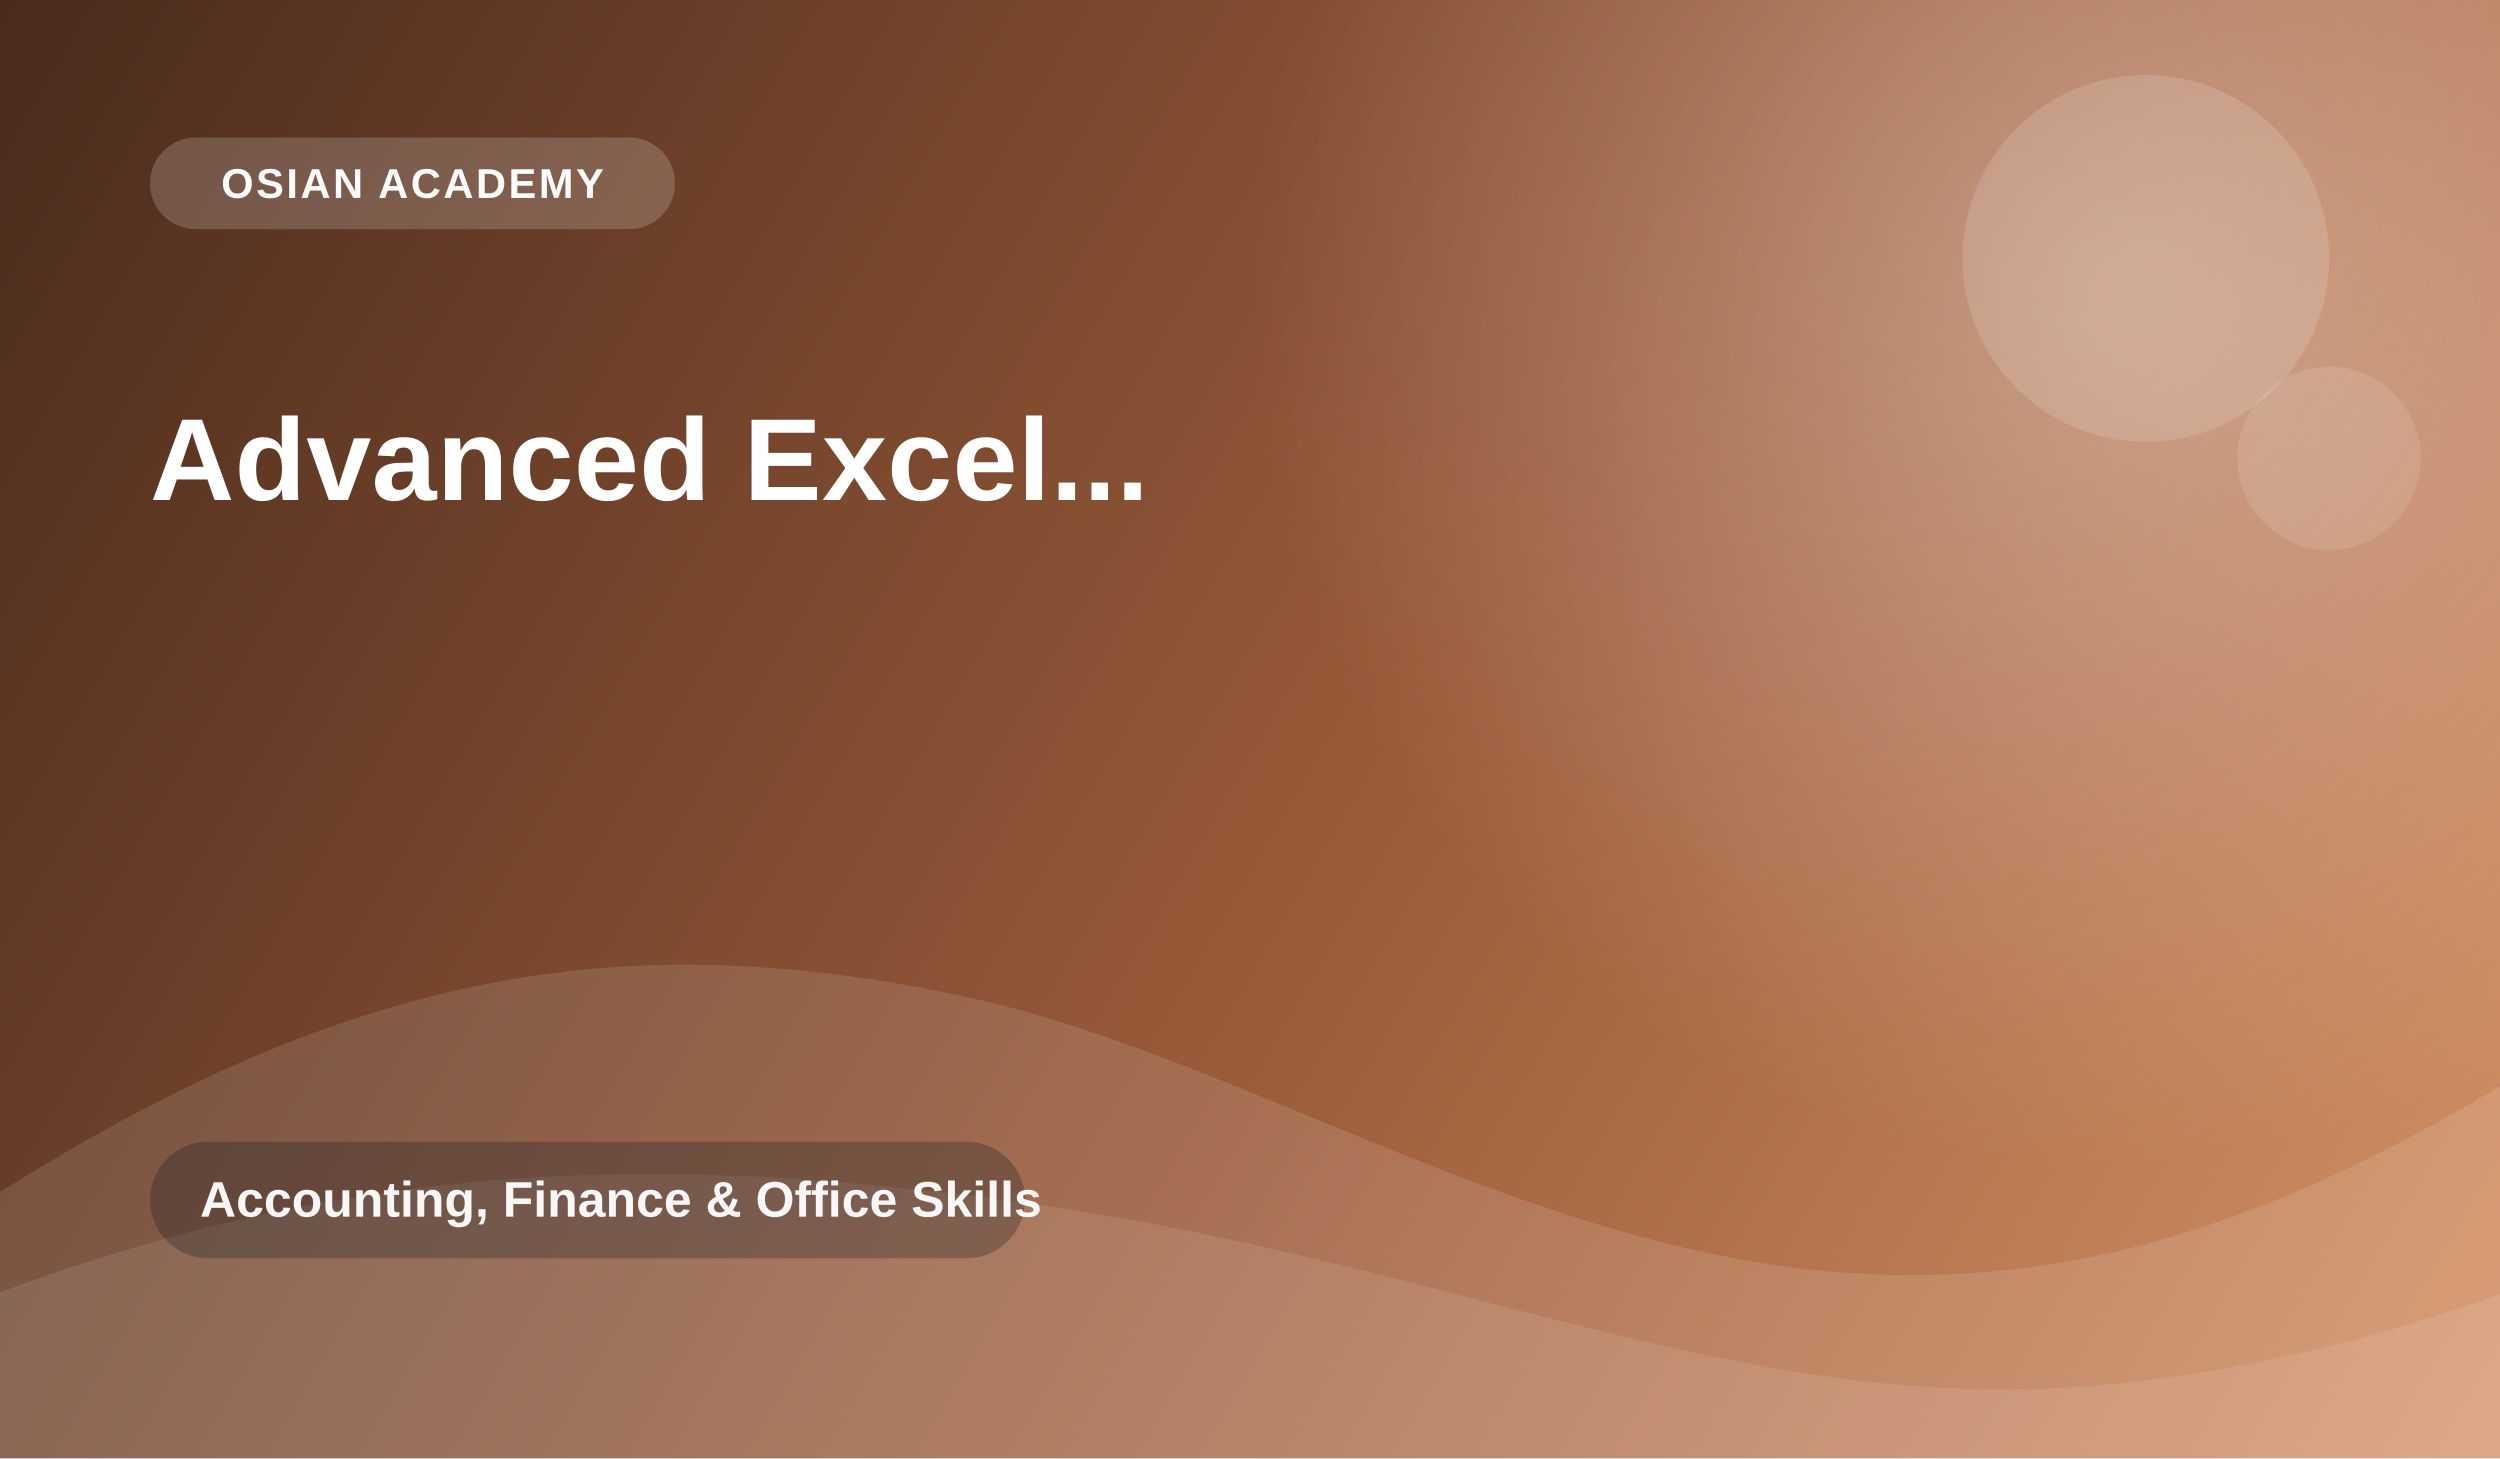
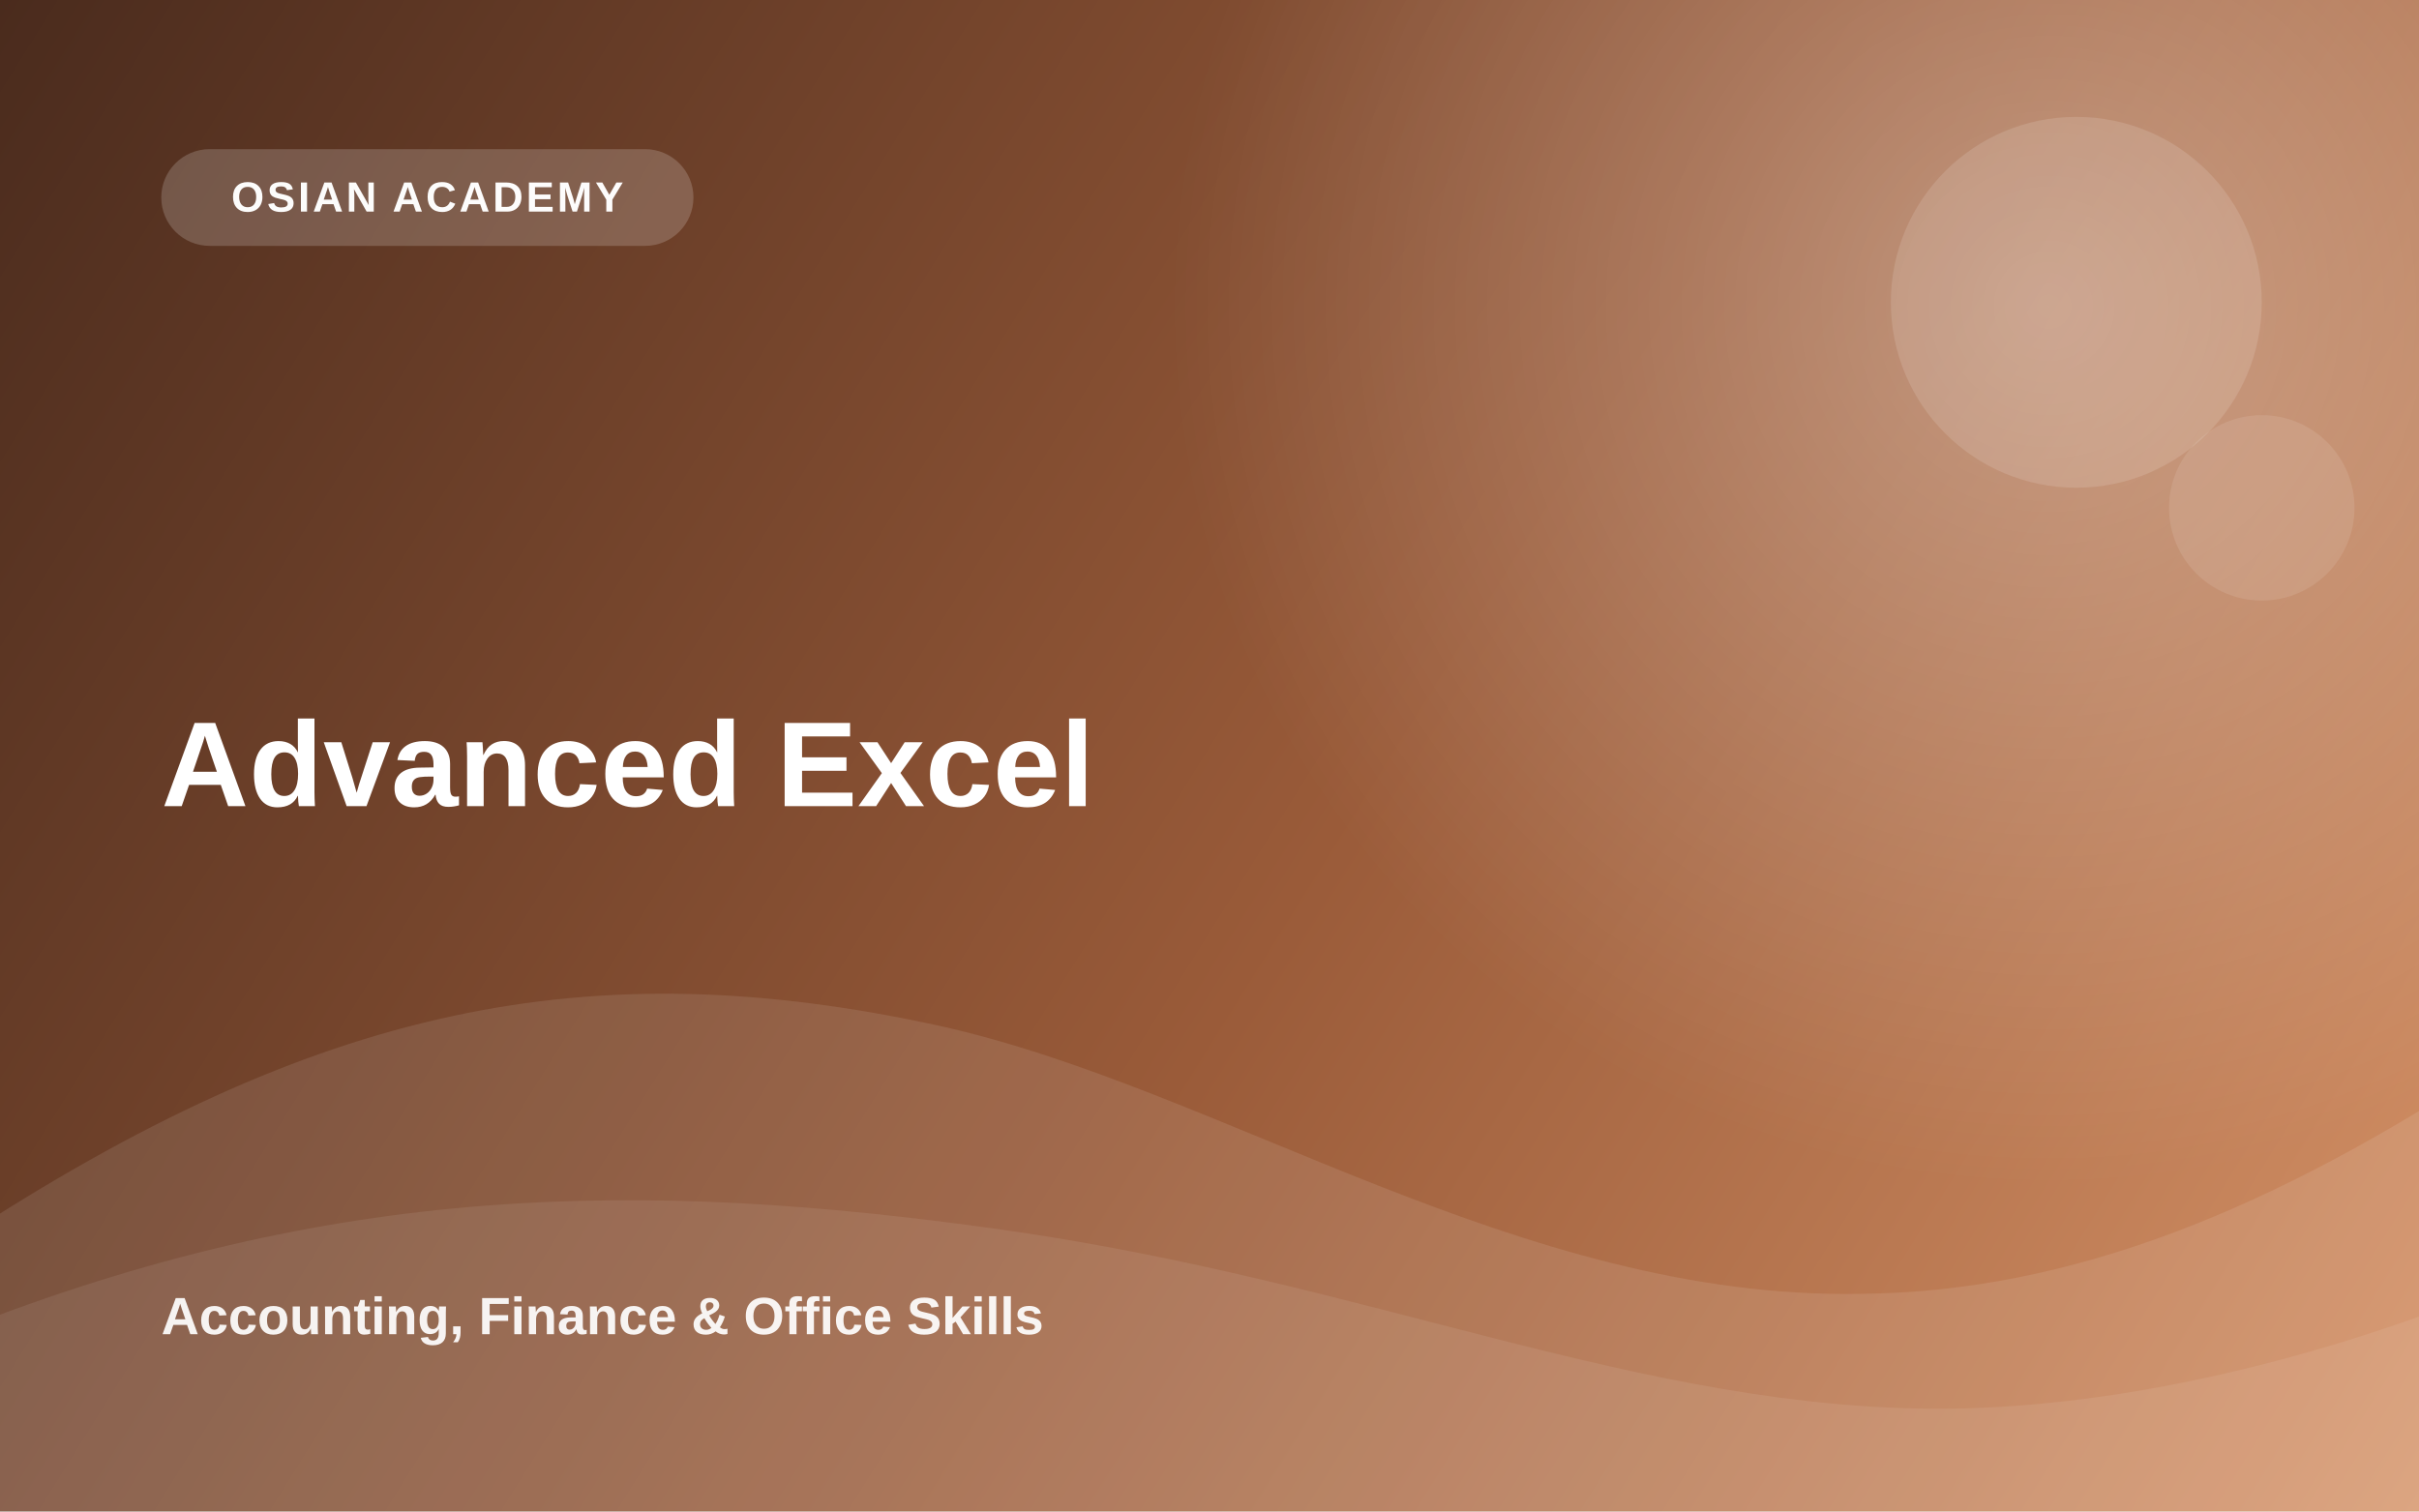
- <svg xmlns="http://www.w3.org/2000/svg" width="1200" height="700" viewBox="0 0 1200 700" role="img" aria-label="Advanced Excel - Osian Academy">
+ <svg xmlns="http://www.w3.org/2000/svg" width="1200" height="750" viewBox="0 0 1200 750" role="img" aria-label="Advanced Excel - Osian Academy">
  <defs>
-     <linearGradient id="bg" x1="0" y1="0" x2="1200" y2="700" gradientUnits="userSpaceOnUse">
+     <linearGradient id="bg" x1="0" y1="0" x2="1200" y2="750" gradientUnits="userSpaceOnUse">
      <stop offset="0" stop-color="#4A2B1D" />
      <stop offset="0.55" stop-color="#9A5B39" />
      <stop offset="1" stop-color="#D59267" />
    </linearGradient>
-     <radialGradient id="glow" cx="0" cy="0" r="1" gradientUnits="userSpaceOnUse" gradientTransform="translate(1020 140) rotate(135) scale(420 420)">
-       <stop stop-color="#FFFFFF" stop-opacity="0.35" />
+     <radialGradient id="glow" cx="0" cy="0" r="1" gradientUnits="userSpaceOnUse" gradientTransform="translate(1020 150) rotate(135) scale(440 440)">
+       <stop stop-color="#FFFFFF" stop-opacity="0.32" />
      <stop offset="1" stop-color="#FFFFFF" stop-opacity="0" />
    </radialGradient>
  </defs>
-   <rect width="1200" height="700" fill="url(#bg)" />
-   <rect width="1200" height="700" fill="url(#glow)" />
-   <path d="M-20 585C157 469 292 441 466 479C606 510 754 615 923 612C1028 611 1128 570 1240 496V760H-20V585Z" fill="#FFFFFF" fill-opacity="0.12" />
-   <path d="M-20 628C165 555 318 553 496 578C681 604 814 668 966 667C1055 666 1152 642 1240 606V760H-20V628Z" fill="#FFFFFF" fill-opacity="0.1" />
-   <rect x="72" y="66" width="252" height="44" rx="22" fill="#FFFFFF" fill-opacity="0.18" />
-   <text x="198" y="95" text-anchor="middle" fill="#FFFFFF" fill-opacity="0.98" font-family="Poppins,Segoe UI,Arial,sans-serif" font-size="20" font-weight="700" letter-spacing="1.2">OSIAN ACADEMY</text>
-   <text x="72" y="240" fill="#FFFFFF" font-family="Poppins,Segoe UI,Arial,sans-serif" font-size="56" font-weight="800" letter-spacing="0.2">
-     <tspan x="72" dy="0">Advanced Excel...</tspan>
+   <rect width="1200" height="750" fill="url(#bg)" />
+   <rect width="1200" height="750" fill="url(#glow)" />
+   <path d="M-20 615C157 499 292 471 466 509C606 540 754 645 923 642C1028 641 1128 600 1240 526V810H-20V615Z" fill="#FFFFFF" fill-opacity="0.1" />
+   <path d="M-20 660C165 587 318 585 496 610C681 636 814 700 966 699C1055 698 1152 674 1240 638V810H-20V660Z" fill="#FFFFFF" fill-opacity="0.08" />
+   <circle cx="1030" cy="150" r="92" fill="#FFFFFF" fill-opacity="0.13" />
+   <circle cx="1122" cy="252" r="46" fill="#FFFFFF" fill-opacity="0.1" />
+   <rect x="80" y="74" width="264" height="48" rx="24" fill="#FFFFFF" fill-opacity="0.18" />
+   <text x="212" y="105" text-anchor="middle" fill="#FFFFFF" fill-opacity="0.98" font-family="Poppins,Segoe UI,Arial,sans-serif" font-size="21" font-weight="700" letter-spacing="1.4">OSIAN ACADEMY</text>
+   <text x="80" y="400" fill="#FFFFFF" font-family="Poppins,Segoe UI,Arial,sans-serif" font-size="60" font-weight="800" letter-spacing="0.2">
+     <tspan x="80" dy="0">Advanced Excel</tspan>
  </text>
-   <rect x="72" y="548" width="420" height="56" rx="28" fill="#0B1420" fill-opacity="0.26" />
-   <text x="96" y="584" fill="#FFFFFF" fill-opacity="0.95" font-family="Poppins,Segoe UI,Arial,sans-serif" font-size="24" font-weight="600">Accounting, Finance &amp; Office Skills</text>
-   <circle cx="1030" cy="124" r="88" fill="#FFFFFF" fill-opacity="0.14" />
-   <circle cx="1118" cy="220" r="44" fill="#FFFFFF" fill-opacity="0.12" />
+   <text x="80" y="662" fill="#FFFFFF" fill-opacity="0.92" font-family="Poppins,Segoe UI,Arial,sans-serif" font-size="26" font-weight="600">Accounting, Finance &amp; Office Skills</text>
</svg>
